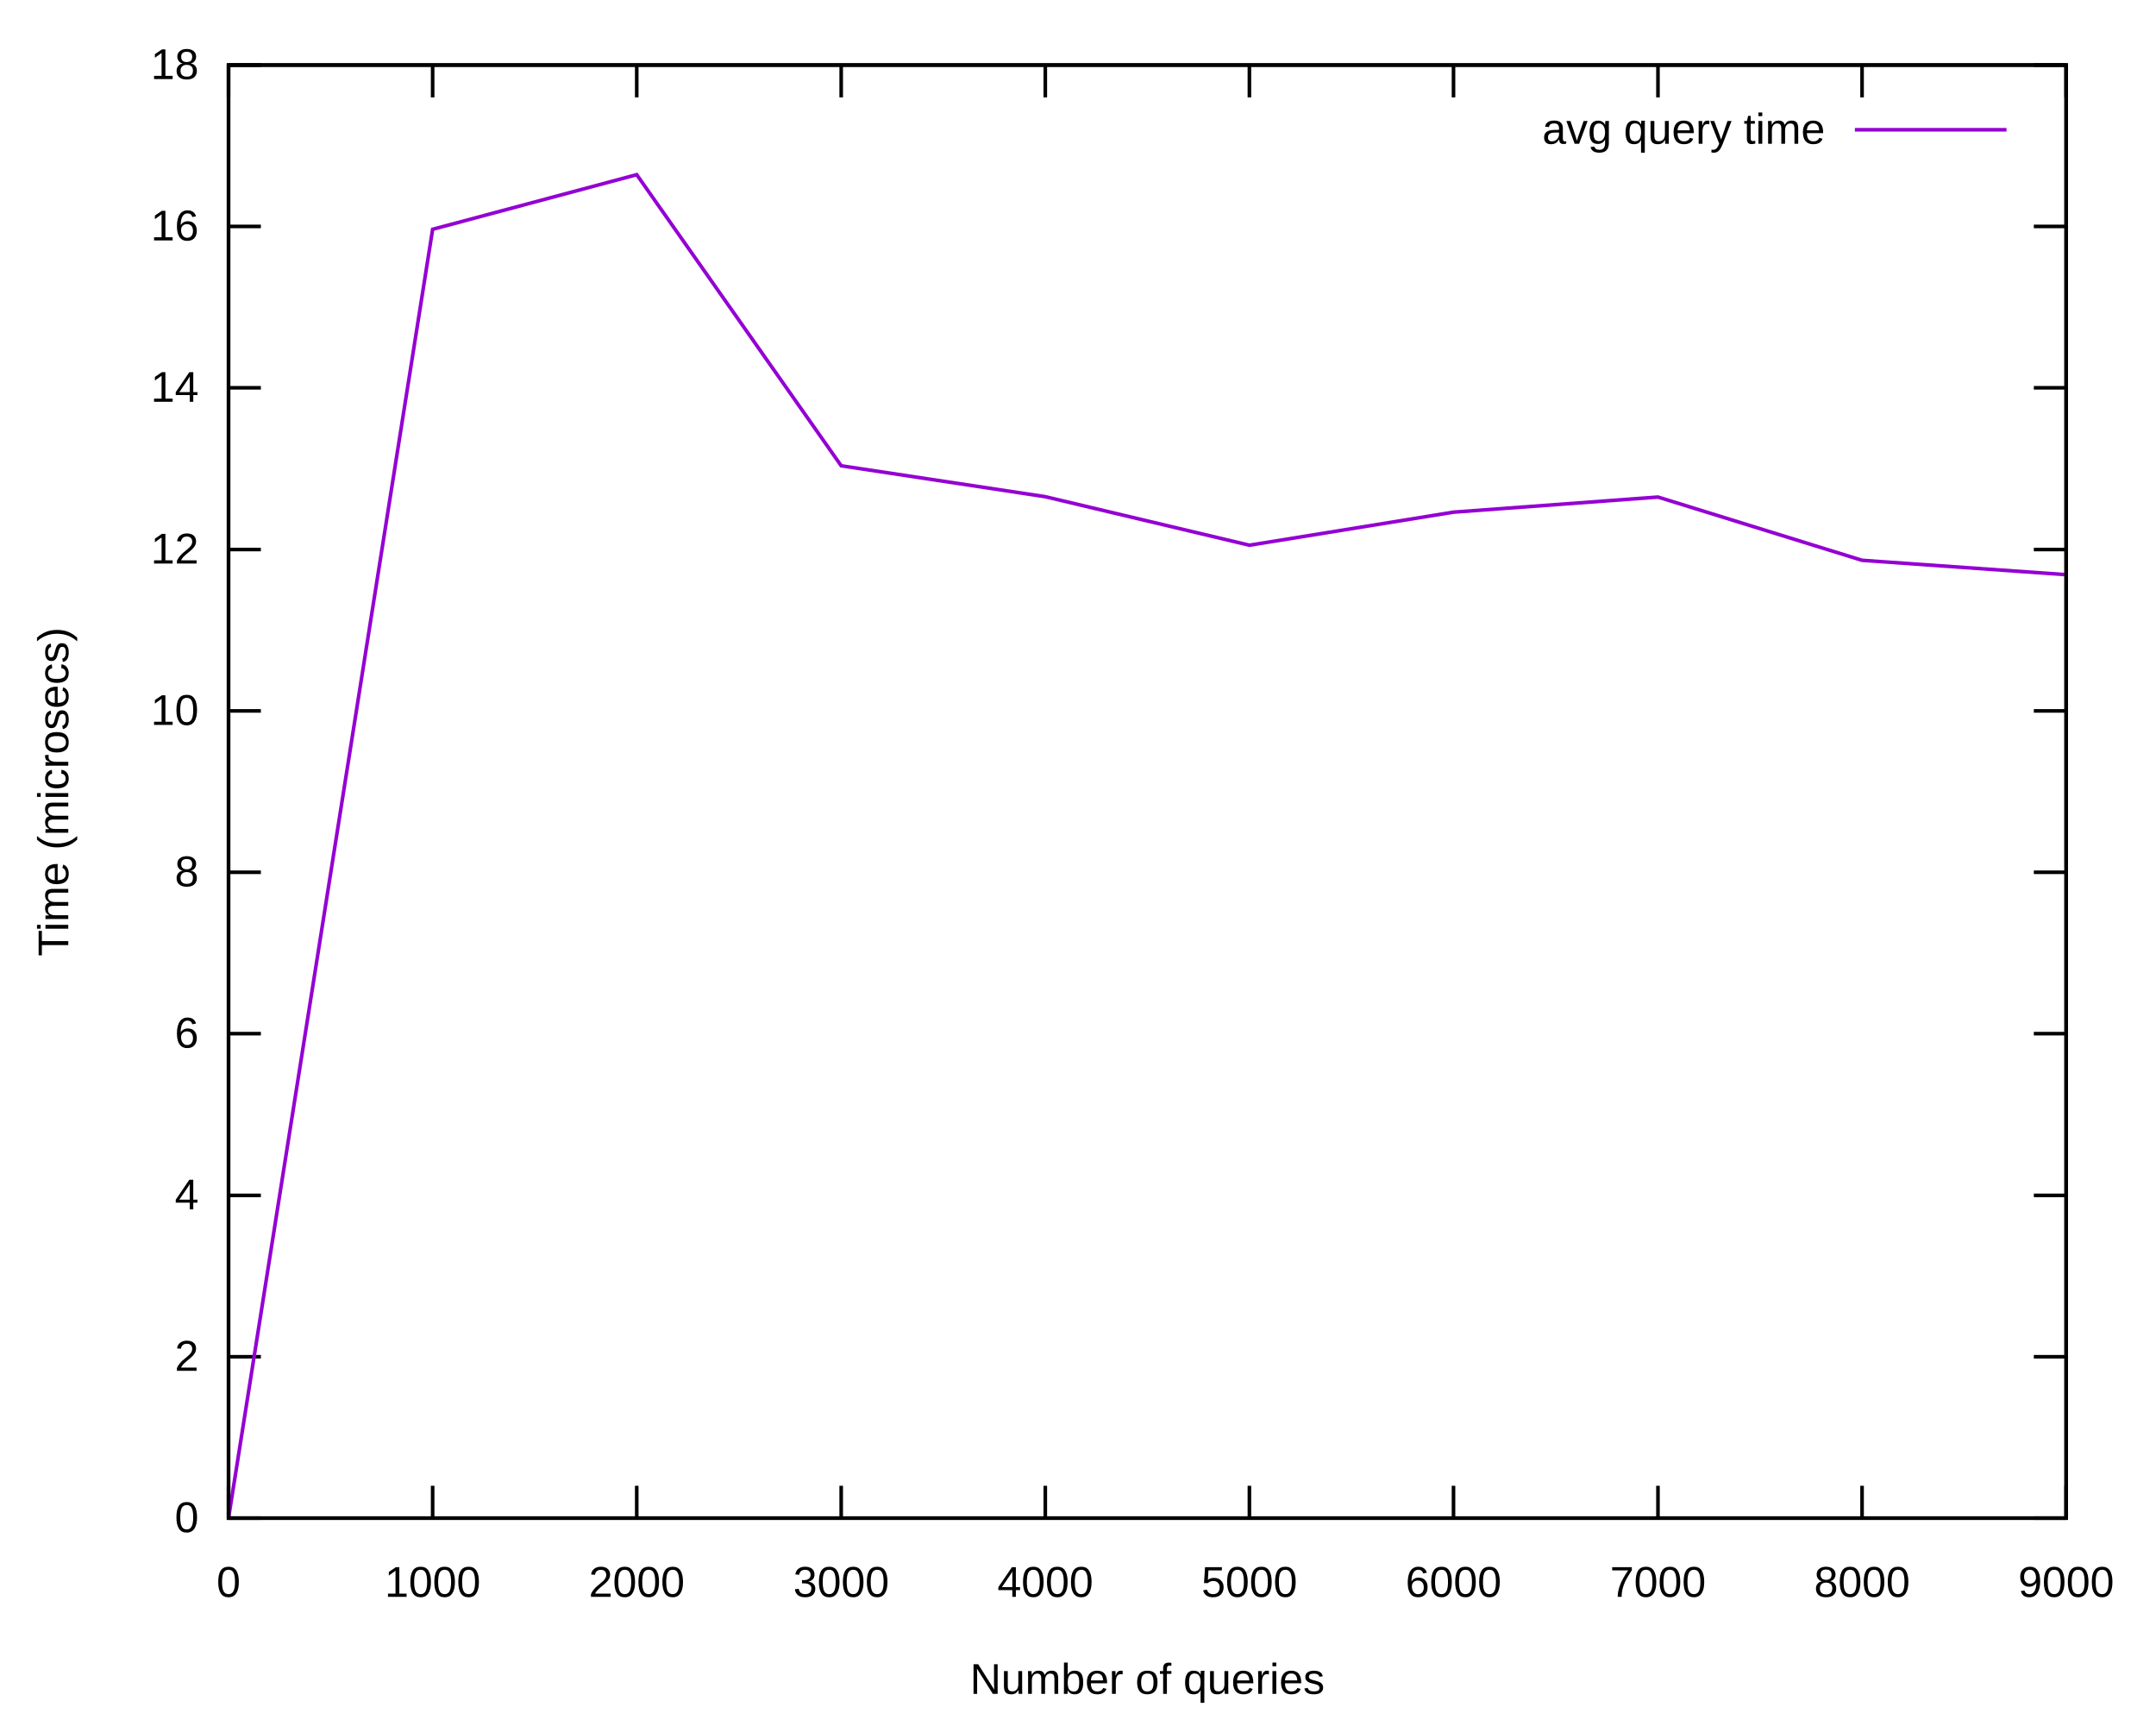
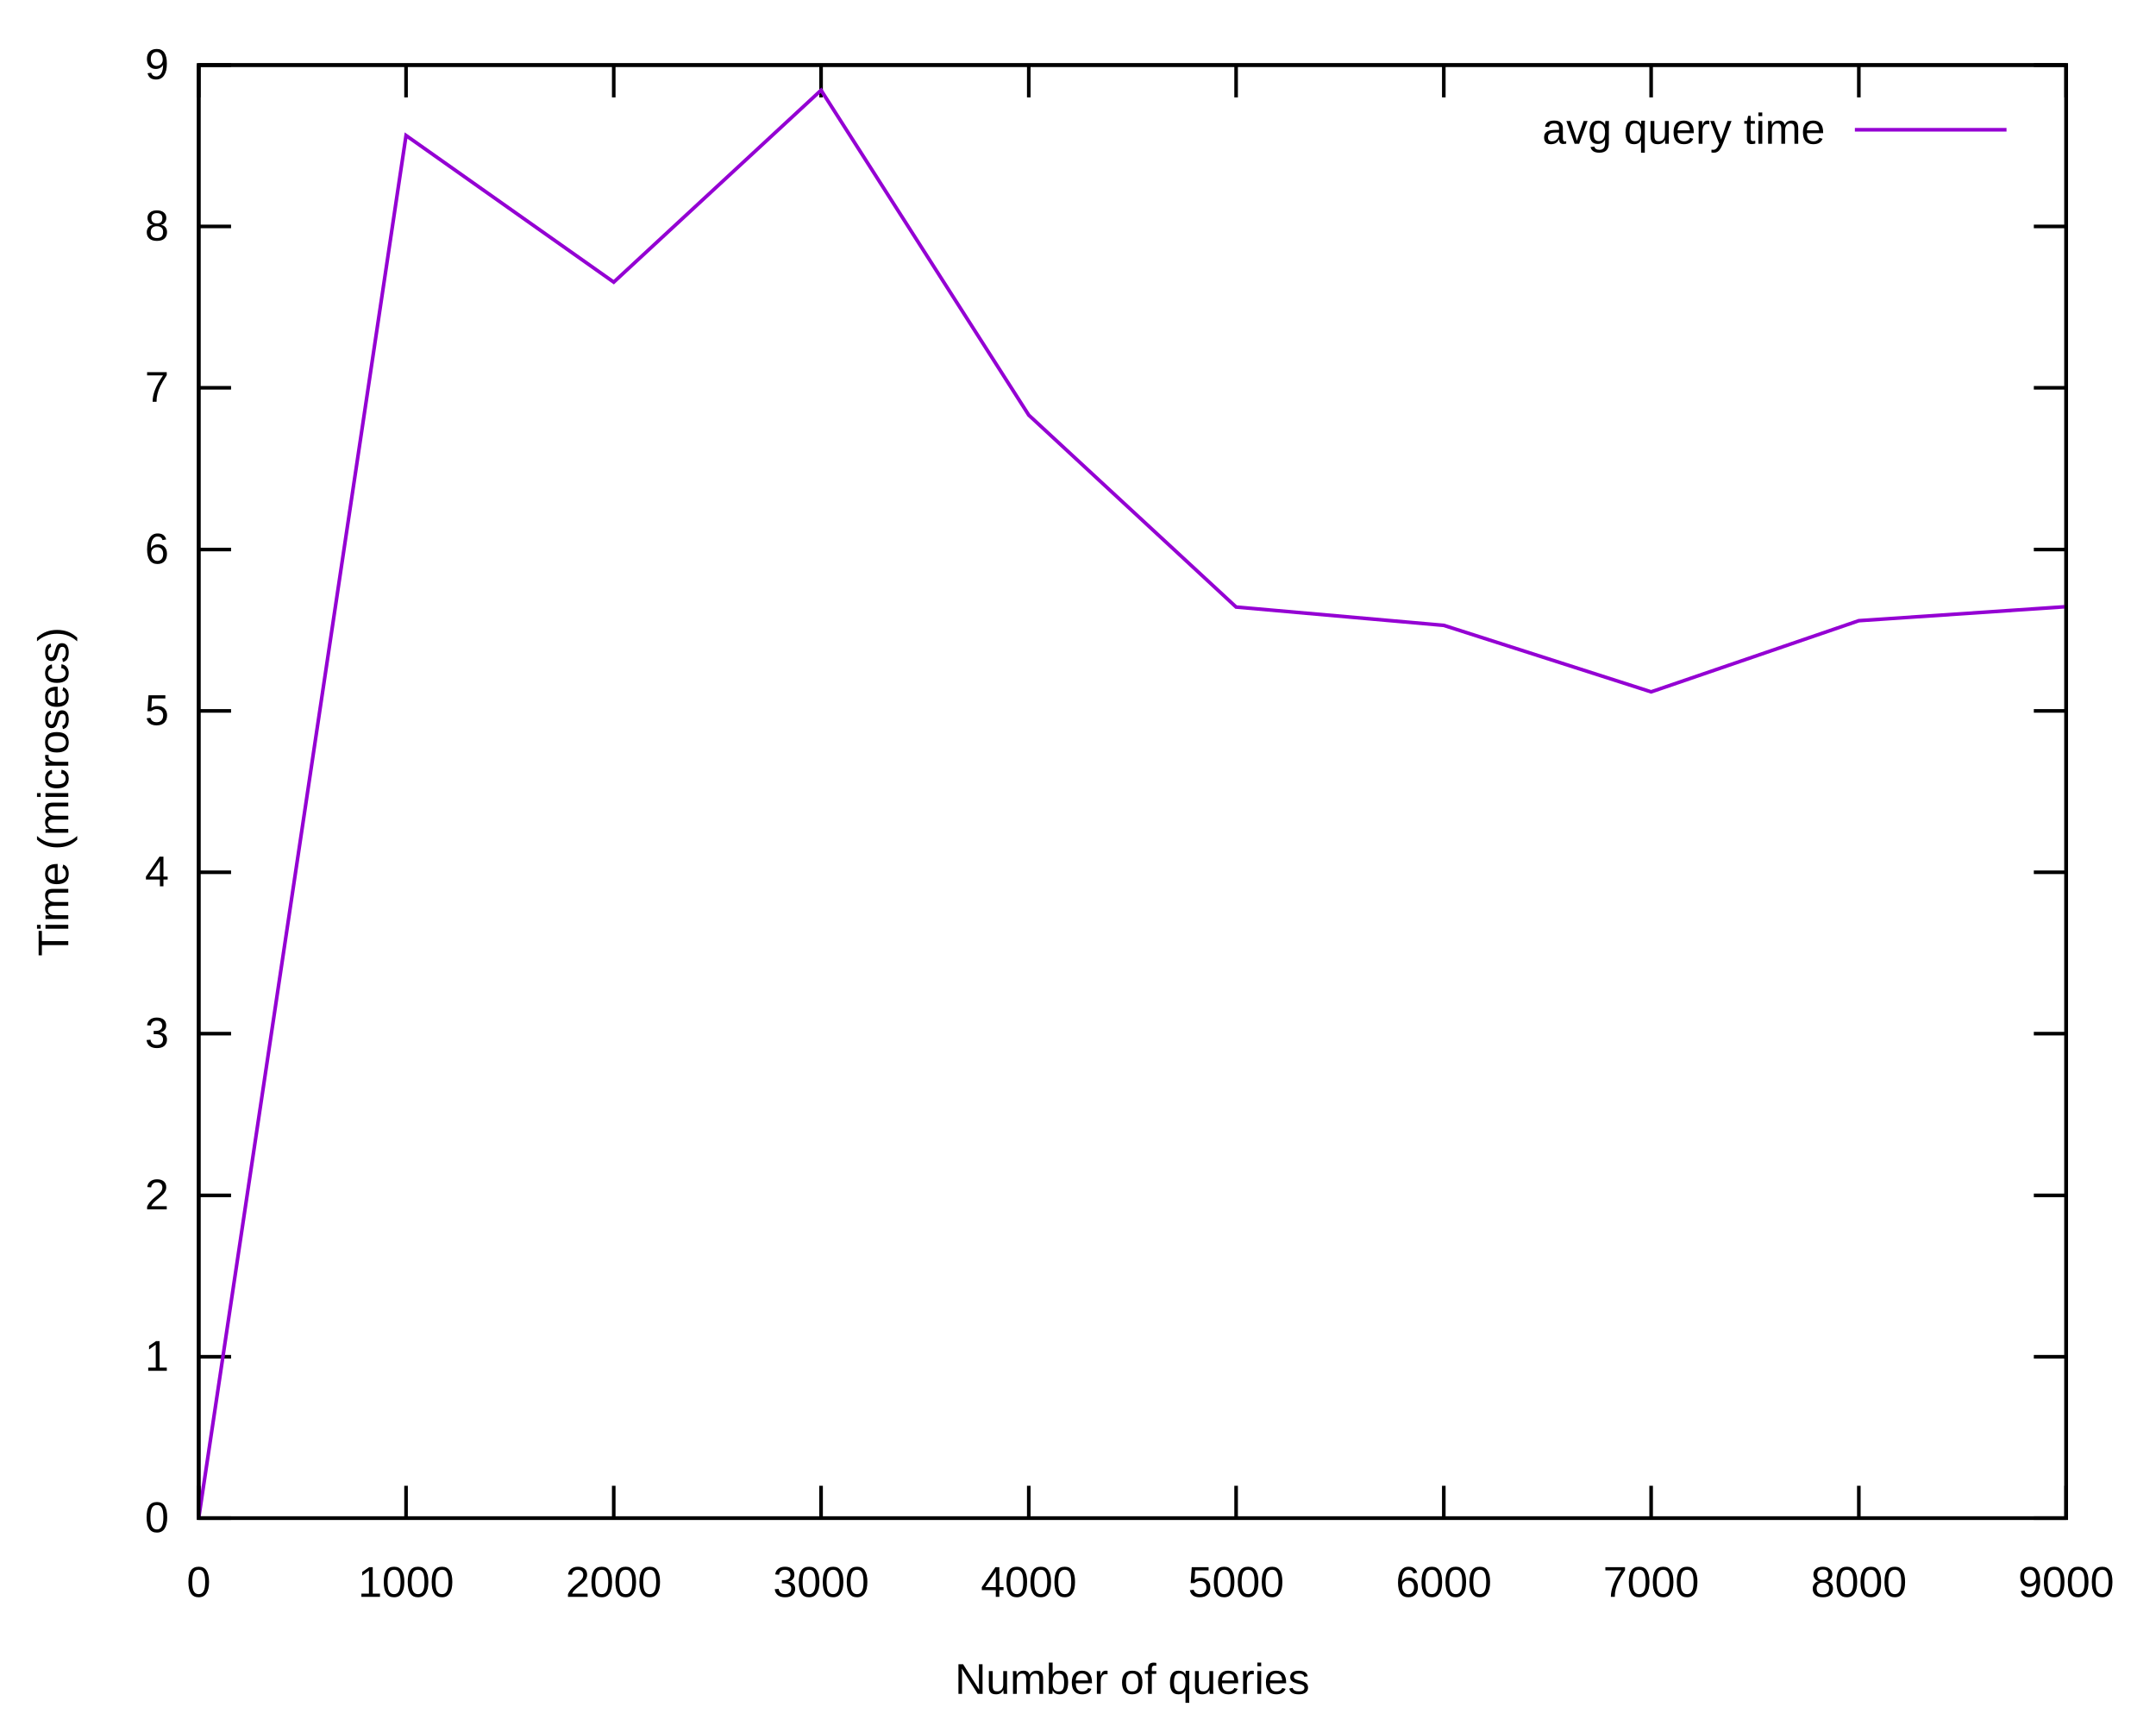
<svg xmlns="http://www.w3.org/2000/svg" xmlns:xlink="http://www.w3.org/1999/xlink" width="600" height="480" viewBox="0 0 600 480">
  <g id="gnuplot_canvas">
    <rect x="0" y="0" width="600" height="480" fill="none" />
    <defs>
      <circle id="gpDot" r="0.5" stroke-width="0.5" stroke="currentColor" />
      <path id="gpPt0" stroke-width="0.222" stroke="currentColor" d="M-1,0 h2 M0,-1 v2" />
      <path id="gpPt1" stroke-width="0.222" stroke="currentColor" d="M-1,-1 L1,1 M1,-1 L-1,1" />
      <path id="gpPt2" stroke-width="0.222" stroke="currentColor" d="M-1,0 L1,0 M0,-1 L0,1 M-1,-1 L1,1 M-1,1 L1,-1" />
      <rect id="gpPt3" stroke-width="0.222" stroke="currentColor" x="-1" y="-1" width="2" height="2" />
      <rect id="gpPt4" stroke-width="0.222" stroke="currentColor" fill="currentColor" x="-1" y="-1" width="2" height="2" />
      <circle id="gpPt5" stroke-width="0.222" stroke="currentColor" cx="0" cy="0" r="1" />
      <use xlink:href="#gpPt5" id="gpPt6" fill="currentColor" stroke="none" />
      <path id="gpPt7" stroke-width="0.222" stroke="currentColor" d="M0,-1.33 L-1.33,0.67 L1.33,0.67 z" />
      <use xlink:href="#gpPt7" id="gpPt8" fill="currentColor" stroke="none" />
      <use xlink:href="#gpPt7" id="gpPt9" stroke="currentColor" transform="rotate(180)" />
      <use xlink:href="#gpPt9" id="gpPt10" fill="currentColor" stroke="none" />
      <use xlink:href="#gpPt3" id="gpPt11" stroke="currentColor" transform="rotate(45)" />
      <use xlink:href="#gpPt11" id="gpPt12" fill="currentColor" stroke="none" />
      <path id="gpPt13" stroke-width="0.222" stroke="currentColor" d="M0,1.330 L1.265,0.411 L0.782,-1.067 L-0.782,-1.076 L-1.265,0.411 z" />
      <use xlink:href="#gpPt13" id="gpPt14" fill="currentColor" stroke="none" />
      <filter id="textbox" filterUnits="objectBoundingBox" x="0" y="0" height="1" width="1">
        <feFlood flood-color="white" flood-opacity="1" result="bgnd" />
        <feComposite in="SourceGraphic" in2="bgnd" operator="atop" />
      </filter>
      <filter id="greybox" filterUnits="objectBoundingBox" x="0" y="0" height="1" width="1">
        <feFlood flood-color="lightgrey" flood-opacity="1" result="grey" />
        <feComposite in="SourceGraphic" in2="grey" operator="atop" />
      </filter>
    </defs>
    <g fill="none" color="white" stroke="currentColor" stroke-width="1.00" stroke-linecap="butt" stroke-linejoin="miter">
</g>
    <g fill="none" color="black" stroke="currentColor" stroke-width="1.00" stroke-linecap="butt" stroke-linejoin="miter">
-       <path stroke="black" d="M63.6,422.4 L72.6,422.4 M575.0,422.4 L566.0,422.4  " />
-       <g transform="translate(55.3,426.3)" stroke="none" fill="black" font-family="Arial" font-size="12.00" text-anchor="end">
+       <path stroke="black" d="M55.3,422.4 L64.3,422.4 M575.0,422.4 L566.0,422.4  " />
+       <g transform="translate(47.0,426.3)" stroke="none" fill="black" font-family="Arial" font-size="12.00" text-anchor="end">
        <text>
          <tspan font-family="Arial"> 0</tspan>
        </text>
      </g>
    </g>
    <g fill="none" color="black" stroke="currentColor" stroke-width="1.00" stroke-linecap="butt" stroke-linejoin="miter">
-       <path stroke="black" d="M63.6,377.5 L72.6,377.5 M575.0,377.5 L566.0,377.5  " />
-       <g transform="translate(55.3,381.4)" stroke="none" fill="black" font-family="Arial" font-size="12.00" text-anchor="end">
+       <path stroke="black" d="M55.3,377.5 L64.3,377.5 M575.0,377.5 L566.0,377.5  " />
+       <g transform="translate(47.0,381.4)" stroke="none" fill="black" font-family="Arial" font-size="12.00" text-anchor="end">
+         <text>
+           <tspan font-family="Arial"> 1</tspan>
+         </text>
+       </g>
+     </g>
+     <g fill="none" color="black" stroke="currentColor" stroke-width="1.00" stroke-linecap="butt" stroke-linejoin="miter">
+       <path stroke="black" d="M55.3,332.6 L64.3,332.6 M575.0,332.6 L566.0,332.6  " />
+       <g transform="translate(47.0,336.5)" stroke="none" fill="black" font-family="Arial" font-size="12.00" text-anchor="end">
        <text>
          <tspan font-family="Arial"> 2</tspan>
        </text>
      </g>
    </g>
    <g fill="none" color="black" stroke="currentColor" stroke-width="1.00" stroke-linecap="butt" stroke-linejoin="miter">
-       <path stroke="black" d="M63.6,332.6 L72.6,332.6 M575.0,332.6 L566.0,332.6  " />
-       <g transform="translate(55.3,336.5)" stroke="none" fill="black" font-family="Arial" font-size="12.00" text-anchor="end">
+       <path stroke="black" d="M55.3,287.6 L64.3,287.6 M575.0,287.6 L566.0,287.6  " />
+       <g transform="translate(47.0,291.5)" stroke="none" fill="black" font-family="Arial" font-size="12.00" text-anchor="end">
+         <text>
+           <tspan font-family="Arial"> 3</tspan>
+         </text>
+       </g>
+     </g>
+     <g fill="none" color="black" stroke="currentColor" stroke-width="1.00" stroke-linecap="butt" stroke-linejoin="miter">
+       <path stroke="black" d="M55.3,242.7 L64.3,242.7 M575.0,242.7 L566.0,242.7  " />
+       <g transform="translate(47.0,246.6)" stroke="none" fill="black" font-family="Arial" font-size="12.00" text-anchor="end">
        <text>
          <tspan font-family="Arial"> 4</tspan>
        </text>
      </g>
    </g>
    <g fill="none" color="black" stroke="currentColor" stroke-width="1.00" stroke-linecap="butt" stroke-linejoin="miter">
-       <path stroke="black" d="M63.6,287.6 L72.6,287.6 M575.0,287.6 L566.0,287.6  " />
-       <g transform="translate(55.3,291.5)" stroke="none" fill="black" font-family="Arial" font-size="12.00" text-anchor="end">
+       <path stroke="black" d="M55.3,197.8 L64.3,197.8 M575.0,197.8 L566.0,197.8  " />
+       <g transform="translate(47.0,201.7)" stroke="none" fill="black" font-family="Arial" font-size="12.00" text-anchor="end">
+         <text>
+           <tspan font-family="Arial"> 5</tspan>
+         </text>
+       </g>
+     </g>
+     <g fill="none" color="black" stroke="currentColor" stroke-width="1.00" stroke-linecap="butt" stroke-linejoin="miter">
+       <path stroke="black" d="M55.3,152.9 L64.3,152.9 M575.0,152.9 L566.0,152.9  " />
+       <g transform="translate(47.0,156.8)" stroke="none" fill="black" font-family="Arial" font-size="12.00" text-anchor="end">
        <text>
          <tspan font-family="Arial"> 6</tspan>
        </text>
      </g>
    </g>
    <g fill="none" color="black" stroke="currentColor" stroke-width="1.00" stroke-linecap="butt" stroke-linejoin="miter">
-       <path stroke="black" d="M63.6,242.7 L72.6,242.7 M575.0,242.7 L566.0,242.7  " />
-       <g transform="translate(55.3,246.6)" stroke="none" fill="black" font-family="Arial" font-size="12.00" text-anchor="end">
+       <path stroke="black" d="M55.3,107.9 L64.3,107.9 M575.0,107.9 L566.0,107.9  " />
+       <g transform="translate(47.0,111.8)" stroke="none" fill="black" font-family="Arial" font-size="12.00" text-anchor="end">
+         <text>
+           <tspan font-family="Arial"> 7</tspan>
+         </text>
+       </g>
+     </g>
+     <g fill="none" color="black" stroke="currentColor" stroke-width="1.00" stroke-linecap="butt" stroke-linejoin="miter">
+       <path stroke="black" d="M55.3,63.0 L64.3,63.0 M575.0,63.0 L566.0,63.0  " />
+       <g transform="translate(47.0,66.9)" stroke="none" fill="black" font-family="Arial" font-size="12.00" text-anchor="end">
        <text>
          <tspan font-family="Arial"> 8</tspan>
        </text>
      </g>
    </g>
    <g fill="none" color="black" stroke="currentColor" stroke-width="1.00" stroke-linecap="butt" stroke-linejoin="miter">
-       <path stroke="black" d="M63.6,197.8 L72.6,197.8 M575.0,197.8 L566.0,197.8  " />
-       <g transform="translate(55.3,201.7)" stroke="none" fill="black" font-family="Arial" font-size="12.00" text-anchor="end">
-         <text>
-           <tspan font-family="Arial"> 10</tspan>
-         </text>
-       </g>
-     </g>
-     <g fill="none" color="black" stroke="currentColor" stroke-width="1.00" stroke-linecap="butt" stroke-linejoin="miter">
-       <path stroke="black" d="M63.6,152.9 L72.6,152.9 M575.0,152.9 L566.0,152.9  " />
-       <g transform="translate(55.3,156.8)" stroke="none" fill="black" font-family="Arial" font-size="12.00" text-anchor="end">
-         <text>
-           <tspan font-family="Arial"> 12</tspan>
-         </text>
-       </g>
-     </g>
-     <g fill="none" color="black" stroke="currentColor" stroke-width="1.00" stroke-linecap="butt" stroke-linejoin="miter">
-       <path stroke="black" d="M63.6,107.9 L72.6,107.9 M575.0,107.9 L566.0,107.9  " />
-       <g transform="translate(55.3,111.8)" stroke="none" fill="black" font-family="Arial" font-size="12.00" text-anchor="end">
-         <text>
-           <tspan font-family="Arial"> 14</tspan>
-         </text>
-       </g>
-     </g>
-     <g fill="none" color="black" stroke="currentColor" stroke-width="1.00" stroke-linecap="butt" stroke-linejoin="miter">
-       <path stroke="black" d="M63.6,63.0 L72.6,63.0 M575.0,63.0 L566.0,63.0  " />
-       <g transform="translate(55.3,66.9)" stroke="none" fill="black" font-family="Arial" font-size="12.00" text-anchor="end">
-         <text>
-           <tspan font-family="Arial"> 16</tspan>
-         </text>
-       </g>
-     </g>
-     <g fill="none" color="black" stroke="currentColor" stroke-width="1.00" stroke-linecap="butt" stroke-linejoin="miter">
-       <path stroke="black" d="M63.6,18.1 L72.6,18.1 M575.0,18.1 L566.0,18.1  " />
-       <g transform="translate(55.3,22.0)" stroke="none" fill="black" font-family="Arial" font-size="12.00" text-anchor="end">
-         <text>
-           <tspan font-family="Arial"> 18</tspan>
-         </text>
-       </g>
-     </g>
-     <g fill="none" color="black" stroke="currentColor" stroke-width="1.00" stroke-linecap="butt" stroke-linejoin="miter">
-       <path stroke="black" d="M63.6,422.4 L63.6,413.4 M63.6,18.1 L63.6,27.1  " />
-       <g transform="translate(63.6,444.3)" stroke="none" fill="black" font-family="Arial" font-size="12.00" text-anchor="middle">
+       <path stroke="black" d="M55.3,18.1 L64.3,18.1 M575.0,18.1 L566.0,18.1  " />
+       <g transform="translate(47.0,22.0)" stroke="none" fill="black" font-family="Arial" font-size="12.00" text-anchor="end">
+         <text>
+           <tspan font-family="Arial"> 9</tspan>
+         </text>
+       </g>
+     </g>
+     <g fill="none" color="black" stroke="currentColor" stroke-width="1.00" stroke-linecap="butt" stroke-linejoin="miter">
+       <path stroke="black" d="M55.3,422.4 L55.3,413.4 M55.3,18.1 L55.3,27.1  " />
+       <g transform="translate(55.3,444.3)" stroke="none" fill="black" font-family="Arial" font-size="12.00" text-anchor="middle">
        <text>
          <tspan font-family="Arial"> 0</tspan>
        </text>
      </g>
    </g>
    <g fill="none" color="black" stroke="currentColor" stroke-width="1.00" stroke-linecap="butt" stroke-linejoin="miter">
-       <path stroke="black" d="M120.4,422.4 L120.4,413.4 M120.4,18.1 L120.4,27.1  " />
-       <g transform="translate(120.4,444.3)" stroke="none" fill="black" font-family="Arial" font-size="12.00" text-anchor="middle">
+       <path stroke="black" d="M113.0,422.4 L113.0,413.4 M113.0,18.1 L113.0,27.1  " />
+       <g transform="translate(113.0,444.3)" stroke="none" fill="black" font-family="Arial" font-size="12.00" text-anchor="middle">
        <text>
          <tspan font-family="Arial"> 1000</tspan>
        </text>
      </g>
    </g>
    <g fill="none" color="black" stroke="currentColor" stroke-width="1.00" stroke-linecap="butt" stroke-linejoin="miter">
-       <path stroke="black" d="M177.2,422.4 L177.2,413.4 M177.2,18.1 L177.2,27.1  " />
-       <g transform="translate(177.2,444.3)" stroke="none" fill="black" font-family="Arial" font-size="12.00" text-anchor="middle">
+       <path stroke="black" d="M170.8,422.4 L170.8,413.4 M170.8,18.1 L170.8,27.1  " />
+       <g transform="translate(170.8,444.3)" stroke="none" fill="black" font-family="Arial" font-size="12.00" text-anchor="middle">
        <text>
          <tspan font-family="Arial"> 2000</tspan>
        </text>
      </g>
    </g>
    <g fill="none" color="black" stroke="currentColor" stroke-width="1.00" stroke-linecap="butt" stroke-linejoin="miter">
-       <path stroke="black" d="M234.1,422.4 L234.1,413.4 M234.1,18.1 L234.1,27.1  " />
-       <g transform="translate(234.1,444.3)" stroke="none" fill="black" font-family="Arial" font-size="12.00" text-anchor="middle">
+       <path stroke="black" d="M228.5,422.4 L228.5,413.4 M228.5,18.1 L228.5,27.1  " />
+       <g transform="translate(228.5,444.3)" stroke="none" fill="black" font-family="Arial" font-size="12.00" text-anchor="middle">
        <text>
          <tspan font-family="Arial"> 3000</tspan>
        </text>
      </g>
    </g>
    <g fill="none" color="black" stroke="currentColor" stroke-width="1.00" stroke-linecap="butt" stroke-linejoin="miter">
-       <path stroke="black" d="M290.9,422.4 L290.9,413.4 M290.9,18.1 L290.9,27.1  " />
-       <g transform="translate(290.9,444.3)" stroke="none" fill="black" font-family="Arial" font-size="12.00" text-anchor="middle">
+       <path stroke="black" d="M286.3,422.4 L286.3,413.4 M286.3,18.1 L286.3,27.1  " />
+       <g transform="translate(286.3,444.3)" stroke="none" fill="black" font-family="Arial" font-size="12.00" text-anchor="middle">
        <text>
          <tspan font-family="Arial"> 4000</tspan>
        </text>
      </g>
    </g>
    <g fill="none" color="black" stroke="currentColor" stroke-width="1.00" stroke-linecap="butt" stroke-linejoin="miter">
-       <path stroke="black" d="M347.7,422.4 L347.7,413.4 M347.7,18.1 L347.7,27.1  " />
-       <g transform="translate(347.7,444.3)" stroke="none" fill="black" font-family="Arial" font-size="12.00" text-anchor="middle">
+       <path stroke="black" d="M344.0,422.4 L344.0,413.4 M344.0,18.1 L344.0,27.1  " />
+       <g transform="translate(344.0,444.3)" stroke="none" fill="black" font-family="Arial" font-size="12.00" text-anchor="middle">
        <text>
          <tspan font-family="Arial"> 5000</tspan>
        </text>
      </g>
    </g>
    <g fill="none" color="black" stroke="currentColor" stroke-width="1.00" stroke-linecap="butt" stroke-linejoin="miter">
-       <path stroke="black" d="M404.5,422.4 L404.5,413.4 M404.5,18.1 L404.5,27.1  " />
-       <g transform="translate(404.5,444.3)" stroke="none" fill="black" font-family="Arial" font-size="12.00" text-anchor="middle">
+       <path stroke="black" d="M401.8,422.4 L401.8,413.4 M401.8,18.1 L401.8,27.1  " />
+       <g transform="translate(401.8,444.3)" stroke="none" fill="black" font-family="Arial" font-size="12.00" text-anchor="middle">
        <text>
          <tspan font-family="Arial"> 6000</tspan>
        </text>
      </g>
    </g>
    <g fill="none" color="black" stroke="currentColor" stroke-width="1.00" stroke-linecap="butt" stroke-linejoin="miter">
-       <path stroke="black" d="M461.4,422.4 L461.4,413.4 M461.4,18.1 L461.4,27.1  " />
-       <g transform="translate(461.4,444.3)" stroke="none" fill="black" font-family="Arial" font-size="12.00" text-anchor="middle">
+       <path stroke="black" d="M459.5,422.4 L459.5,413.4 M459.5,18.1 L459.5,27.1  " />
+       <g transform="translate(459.5,444.3)" stroke="none" fill="black" font-family="Arial" font-size="12.00" text-anchor="middle">
        <text>
          <tspan font-family="Arial"> 7000</tspan>
        </text>
      </g>
    </g>
    <g fill="none" color="black" stroke="currentColor" stroke-width="1.00" stroke-linecap="butt" stroke-linejoin="miter">
-       <path stroke="black" d="M518.2,422.4 L518.2,413.4 M518.2,18.1 L518.2,27.1  " />
-       <g transform="translate(518.2,444.3)" stroke="none" fill="black" font-family="Arial" font-size="12.00" text-anchor="middle">
+       <path stroke="black" d="M517.3,422.4 L517.3,413.4 M517.3,18.1 L517.3,27.1  " />
+       <g transform="translate(517.3,444.3)" stroke="none" fill="black" font-family="Arial" font-size="12.00" text-anchor="middle">
        <text>
          <tspan font-family="Arial"> 8000</tspan>
        </text>
      </g>
    </g>
    <g fill="none" color="black" stroke="currentColor" stroke-width="1.00" stroke-linecap="butt" stroke-linejoin="miter">
      <path stroke="black" d="M575.0,422.4 L575.0,413.4 M575.0,18.1 L575.0,27.1  " />
      <g transform="translate(575.0,444.3)" stroke="none" fill="black" font-family="Arial" font-size="12.00" text-anchor="middle">
        <text>
          <tspan font-family="Arial"> 9000</tspan>
        </text>
      </g>
    </g>
    <g fill="none" color="black" stroke="currentColor" stroke-width="1.00" stroke-linecap="butt" stroke-linejoin="miter">
</g>
    <g fill="none" color="black" stroke="currentColor" stroke-width="1.00" stroke-linecap="butt" stroke-linejoin="miter">
-       <path stroke="black" d="M63.6,18.1 L63.6,422.4 L575.0,422.4 L575.0,18.1 L63.6,18.1 Z  " />
+       <path stroke="black" d="M55.3,18.1 L55.3,422.4 L575.0,422.4 L575.0,18.1 L55.3,18.1 Z  " />
    </g>
    <g fill="none" color="black" stroke="currentColor" stroke-width="1.00" stroke-linecap="butt" stroke-linejoin="miter">
      <g transform="translate(19.0,220.3) rotate(270)" stroke="none" fill="black" font-family="Arial" font-size="12.00" text-anchor="middle">
        <text>
          <tspan font-family="Arial">Time (microsecs)</tspan>
        </text>
      </g>
    </g>
    <g fill="none" color="black" stroke="currentColor" stroke-width="1.00" stroke-linecap="butt" stroke-linejoin="miter">
-       <g transform="translate(319.3,471.3)" stroke="none" fill="black" font-family="Arial" font-size="12.00" text-anchor="middle">
+       <g transform="translate(315.1,471.3)" stroke="none" fill="black" font-family="Arial" font-size="12.00" text-anchor="middle">
        <text>
          <tspan font-family="Arial">Number of queries</tspan>
        </text>
      </g>
    </g>
    <g fill="none" color="black" stroke="currentColor" stroke-width="1.00" stroke-linecap="butt" stroke-linejoin="miter">
</g>
    <g id="gnuplot_plot_1">
      <g fill="none" color="black" stroke="currentColor" stroke-width="1.00" stroke-linecap="butt" stroke-linejoin="miter">
        <g transform="translate(507.9,40.0)" stroke="none" fill="black" font-family="Arial" font-size="12.00" text-anchor="end">
          <text>
            <tspan font-family="Arial">avg query time</tspan>
          </text>
        </g>
      </g>
      <g fill="none" color="black" stroke="currentColor" stroke-width="1.00" stroke-linecap="butt" stroke-linejoin="miter">
-         <path stroke="rgb(148,   0, 211)" d="M516.2,36.1 L558.4,36.1 M63.6,422.4 L120.4,63.8 L177.2,48.6 L234.1,129.6 L290.9,138.2 L347.7,151.7   L404.5,142.5 L461.4,138.3 L518.2,155.9 L575.0,159.9  " />
+         <path stroke="rgb(148,   0, 211)" d="M516.2,36.1 L558.4,36.1 M55.3,422.4 L113.0,37.7 L170.8,78.5 L228.5,25.1 L286.3,115.5 L344.0,168.9   L401.8,174.0 L459.5,192.5 L517.3,172.7 L575.0,168.8  " />
      </g>
    </g>
    <g fill="none" color="white" stroke="rgb(148,   0, 211)" stroke-width="2.00" stroke-linecap="butt" stroke-linejoin="miter">
</g>
    <g fill="none" color="black" stroke="currentColor" stroke-width="2.00" stroke-linecap="butt" stroke-linejoin="miter">
</g>
    <g fill="none" color="black" stroke="black" stroke-width="1.00" stroke-linecap="butt" stroke-linejoin="miter">
</g>
    <g fill="none" color="black" stroke="currentColor" stroke-width="1.00" stroke-linecap="butt" stroke-linejoin="miter">
-       <path stroke="black" d="M63.6,18.1 L63.6,422.4 L575.0,422.4 L575.0,18.1 L63.6,18.1 Z  " />
+       <path stroke="black" d="M55.3,18.1 L55.3,422.4 L575.0,422.4 L575.0,18.1 L55.3,18.1 Z  " />
    </g>
    <g fill="none" color="black" stroke="currentColor" stroke-width="1.00" stroke-linecap="butt" stroke-linejoin="miter">
</g>
  </g>
</svg>
